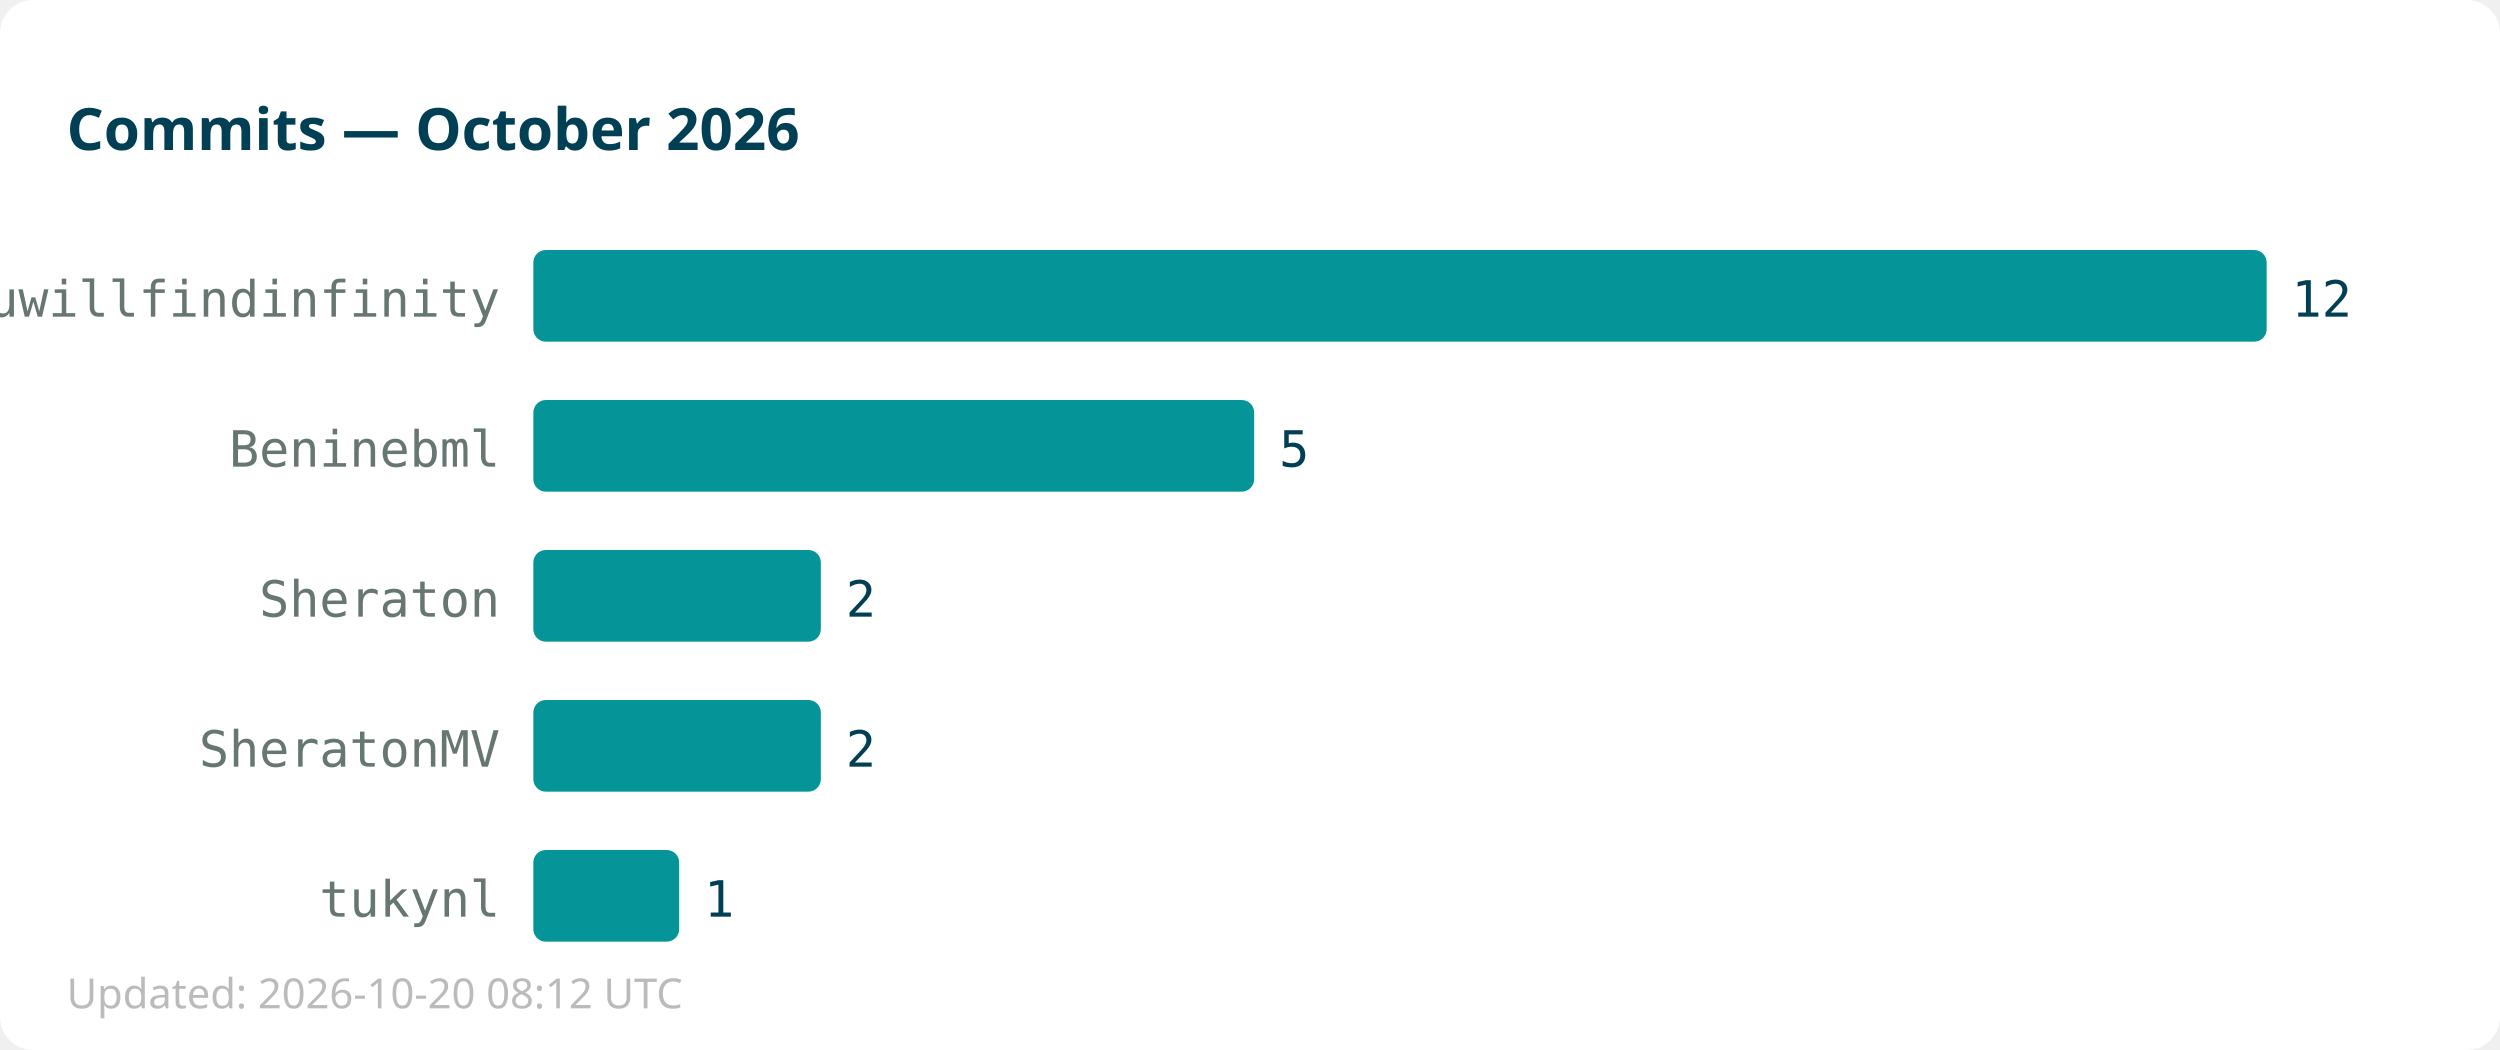
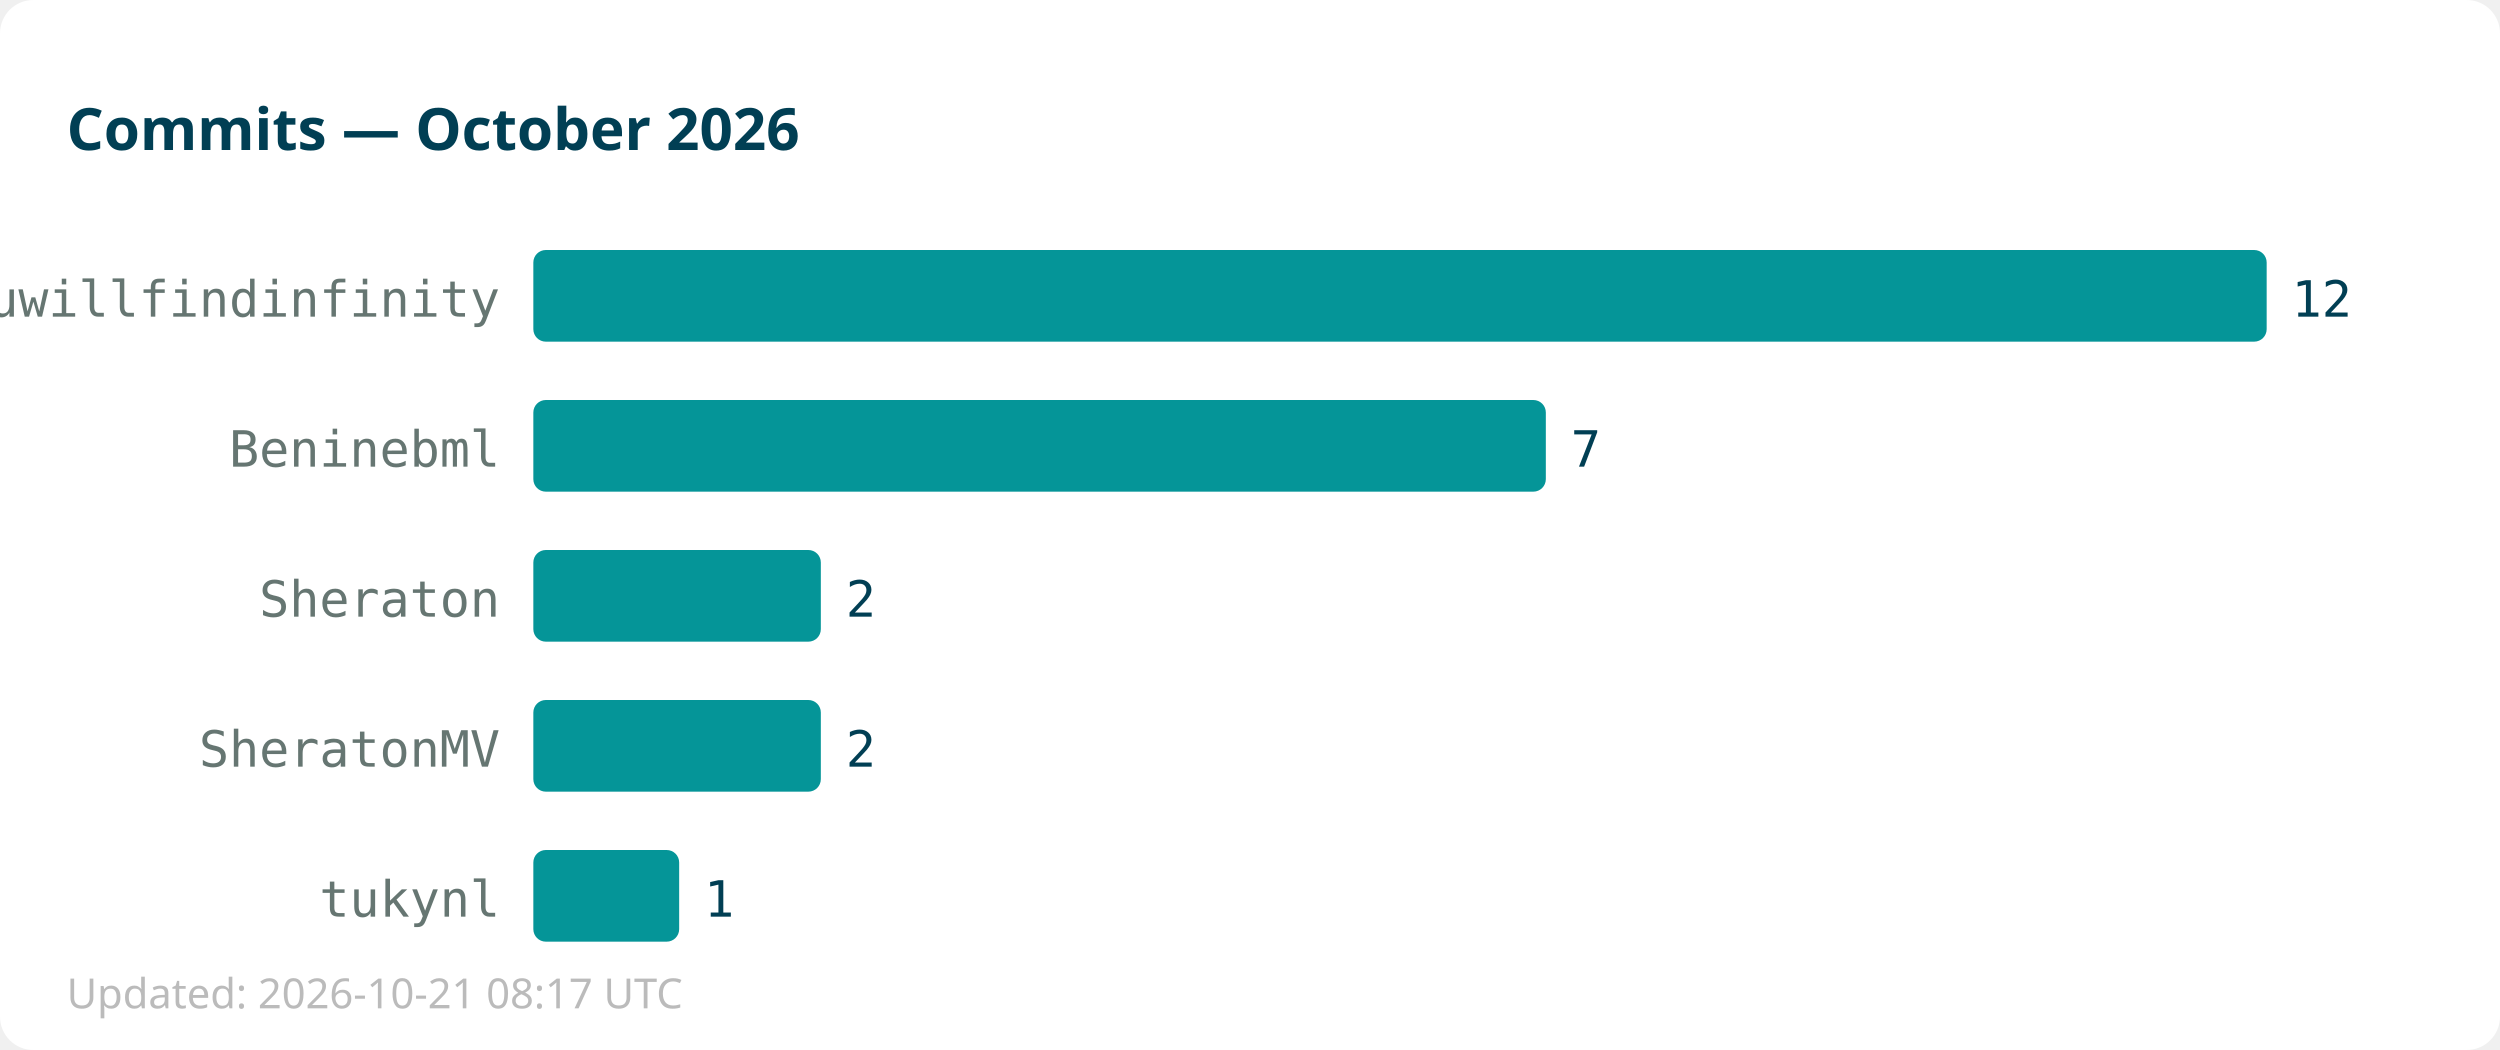
<svg xmlns="http://www.w3.org/2000/svg" width="600" height="252">
  <rect width="600" height="252" fill="#ffffff" rx="8" />
  <text x="16" y="36" font-family="sans-serif" font-size="14" font-weight="bold" fill="#013f54">Commits — October 2026</text>
  <text x="120" y="76" text-anchor="end" font-family="monospace" font-size="12" fill="#667672">youwillfindinfinity</text>
  <rect x="128" y="60" width="416" height="22" fill="#059598" rx="3" />
  <text x="550" y="76" font-family="monospace" font-size="12" fill="#013f54">12</text>
  <text x="120" y="112" text-anchor="end" font-family="monospace" font-size="12" fill="#667672">Beninebml</text>
-   <rect x="128" y="96" width="173" height="22" fill="#059598" rx="3" />
-   <text x="307" y="112" font-family="monospace" font-size="12" fill="#013f54">5</text>
+   <rect x="128" y="96" width="243" height="22" fill="#059598" rx="3" />
+   <text x="377" y="112" font-family="monospace" font-size="12" fill="#013f54">7</text>
  <text x="120" y="148" text-anchor="end" font-family="monospace" font-size="12" fill="#667672">Sheraton</text>
  <rect x="128" y="132" width="69" height="22" fill="#059598" rx="3" />
  <text x="203" y="148" font-family="monospace" font-size="12" fill="#013f54">2</text>
  <text x="120" y="184" text-anchor="end" font-family="monospace" font-size="12" fill="#667672">SheratonMV</text>
  <rect x="128" y="168" width="69" height="22" fill="#059598" rx="3" />
  <text x="203" y="184" font-family="monospace" font-size="12" fill="#013f54">2</text>
  <text x="120" y="220" text-anchor="end" font-family="monospace" font-size="12" fill="#667672">tukynl</text>
  <rect x="128" y="204" width="35" height="22" fill="#059598" rx="3" />
  <text x="169" y="220" font-family="monospace" font-size="12" fill="#013f54">1</text>
-   <text x="16" y="242" font-family="sans-serif" font-size="10" fill="#bbbbbb">Updated: 2026-10-20 08:12 UTC</text>
+   <text x="16" y="242" font-family="sans-serif" font-size="10" fill="#bbbbbb">Updated: 2026-10-21 08:17 UTC</text>
</svg>
